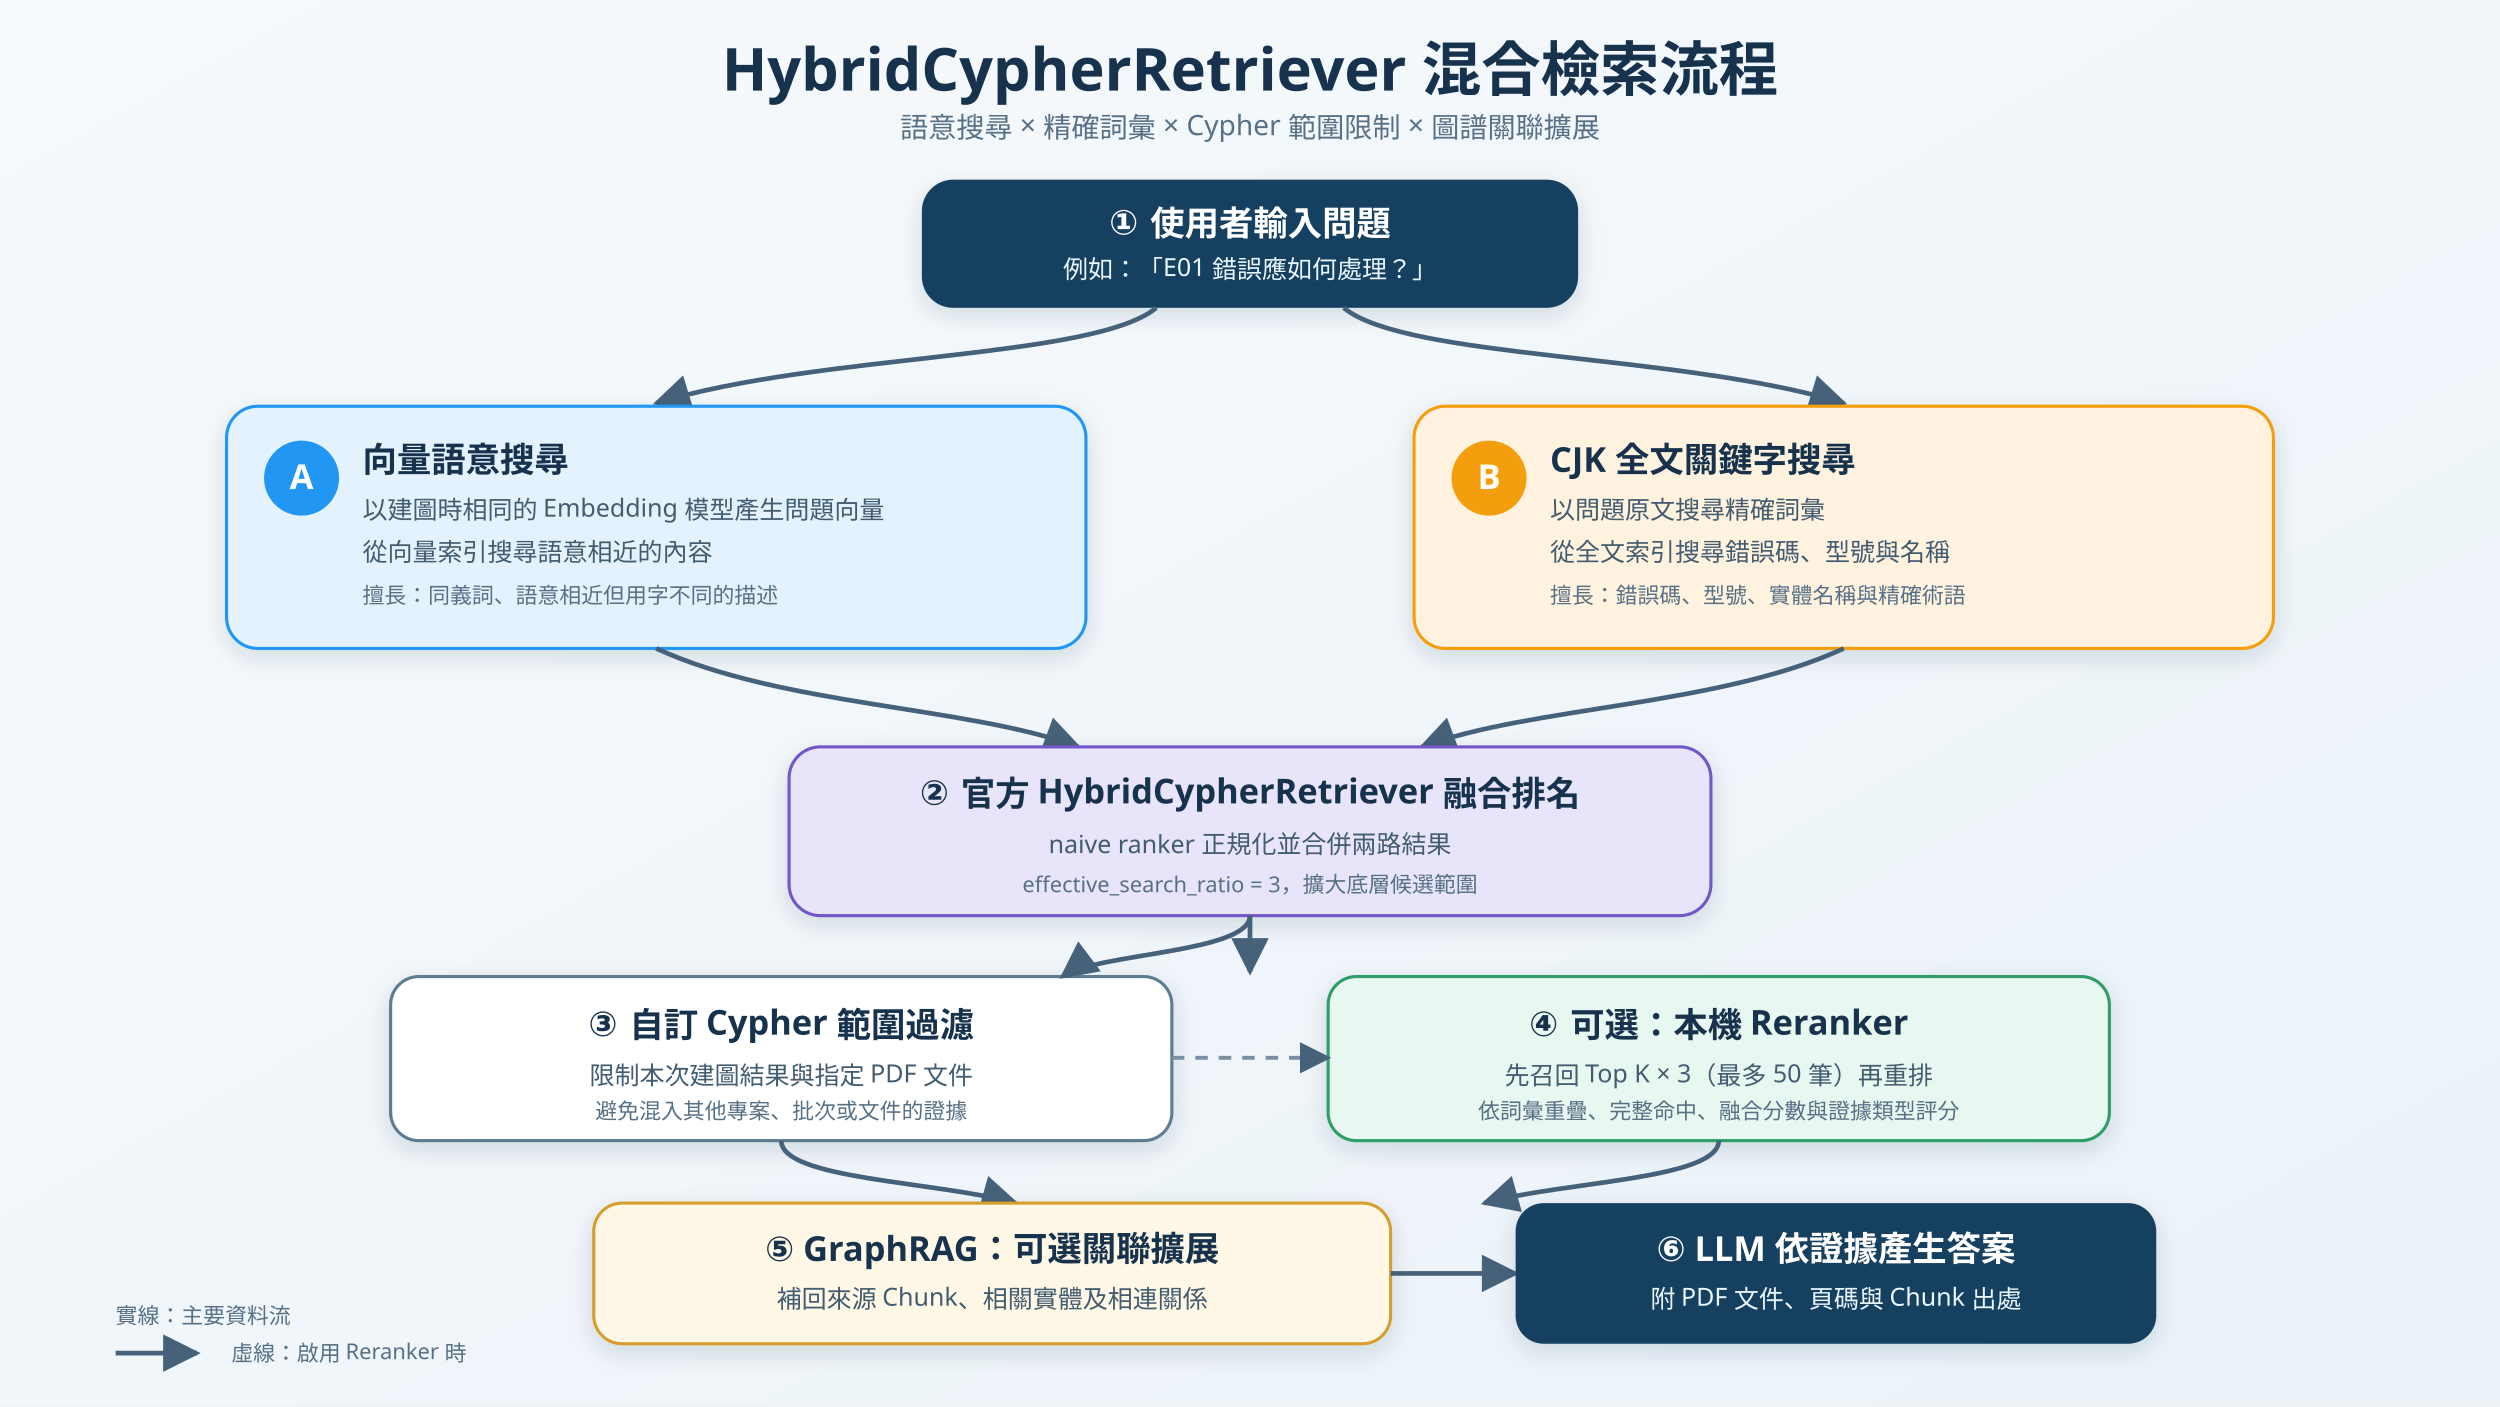
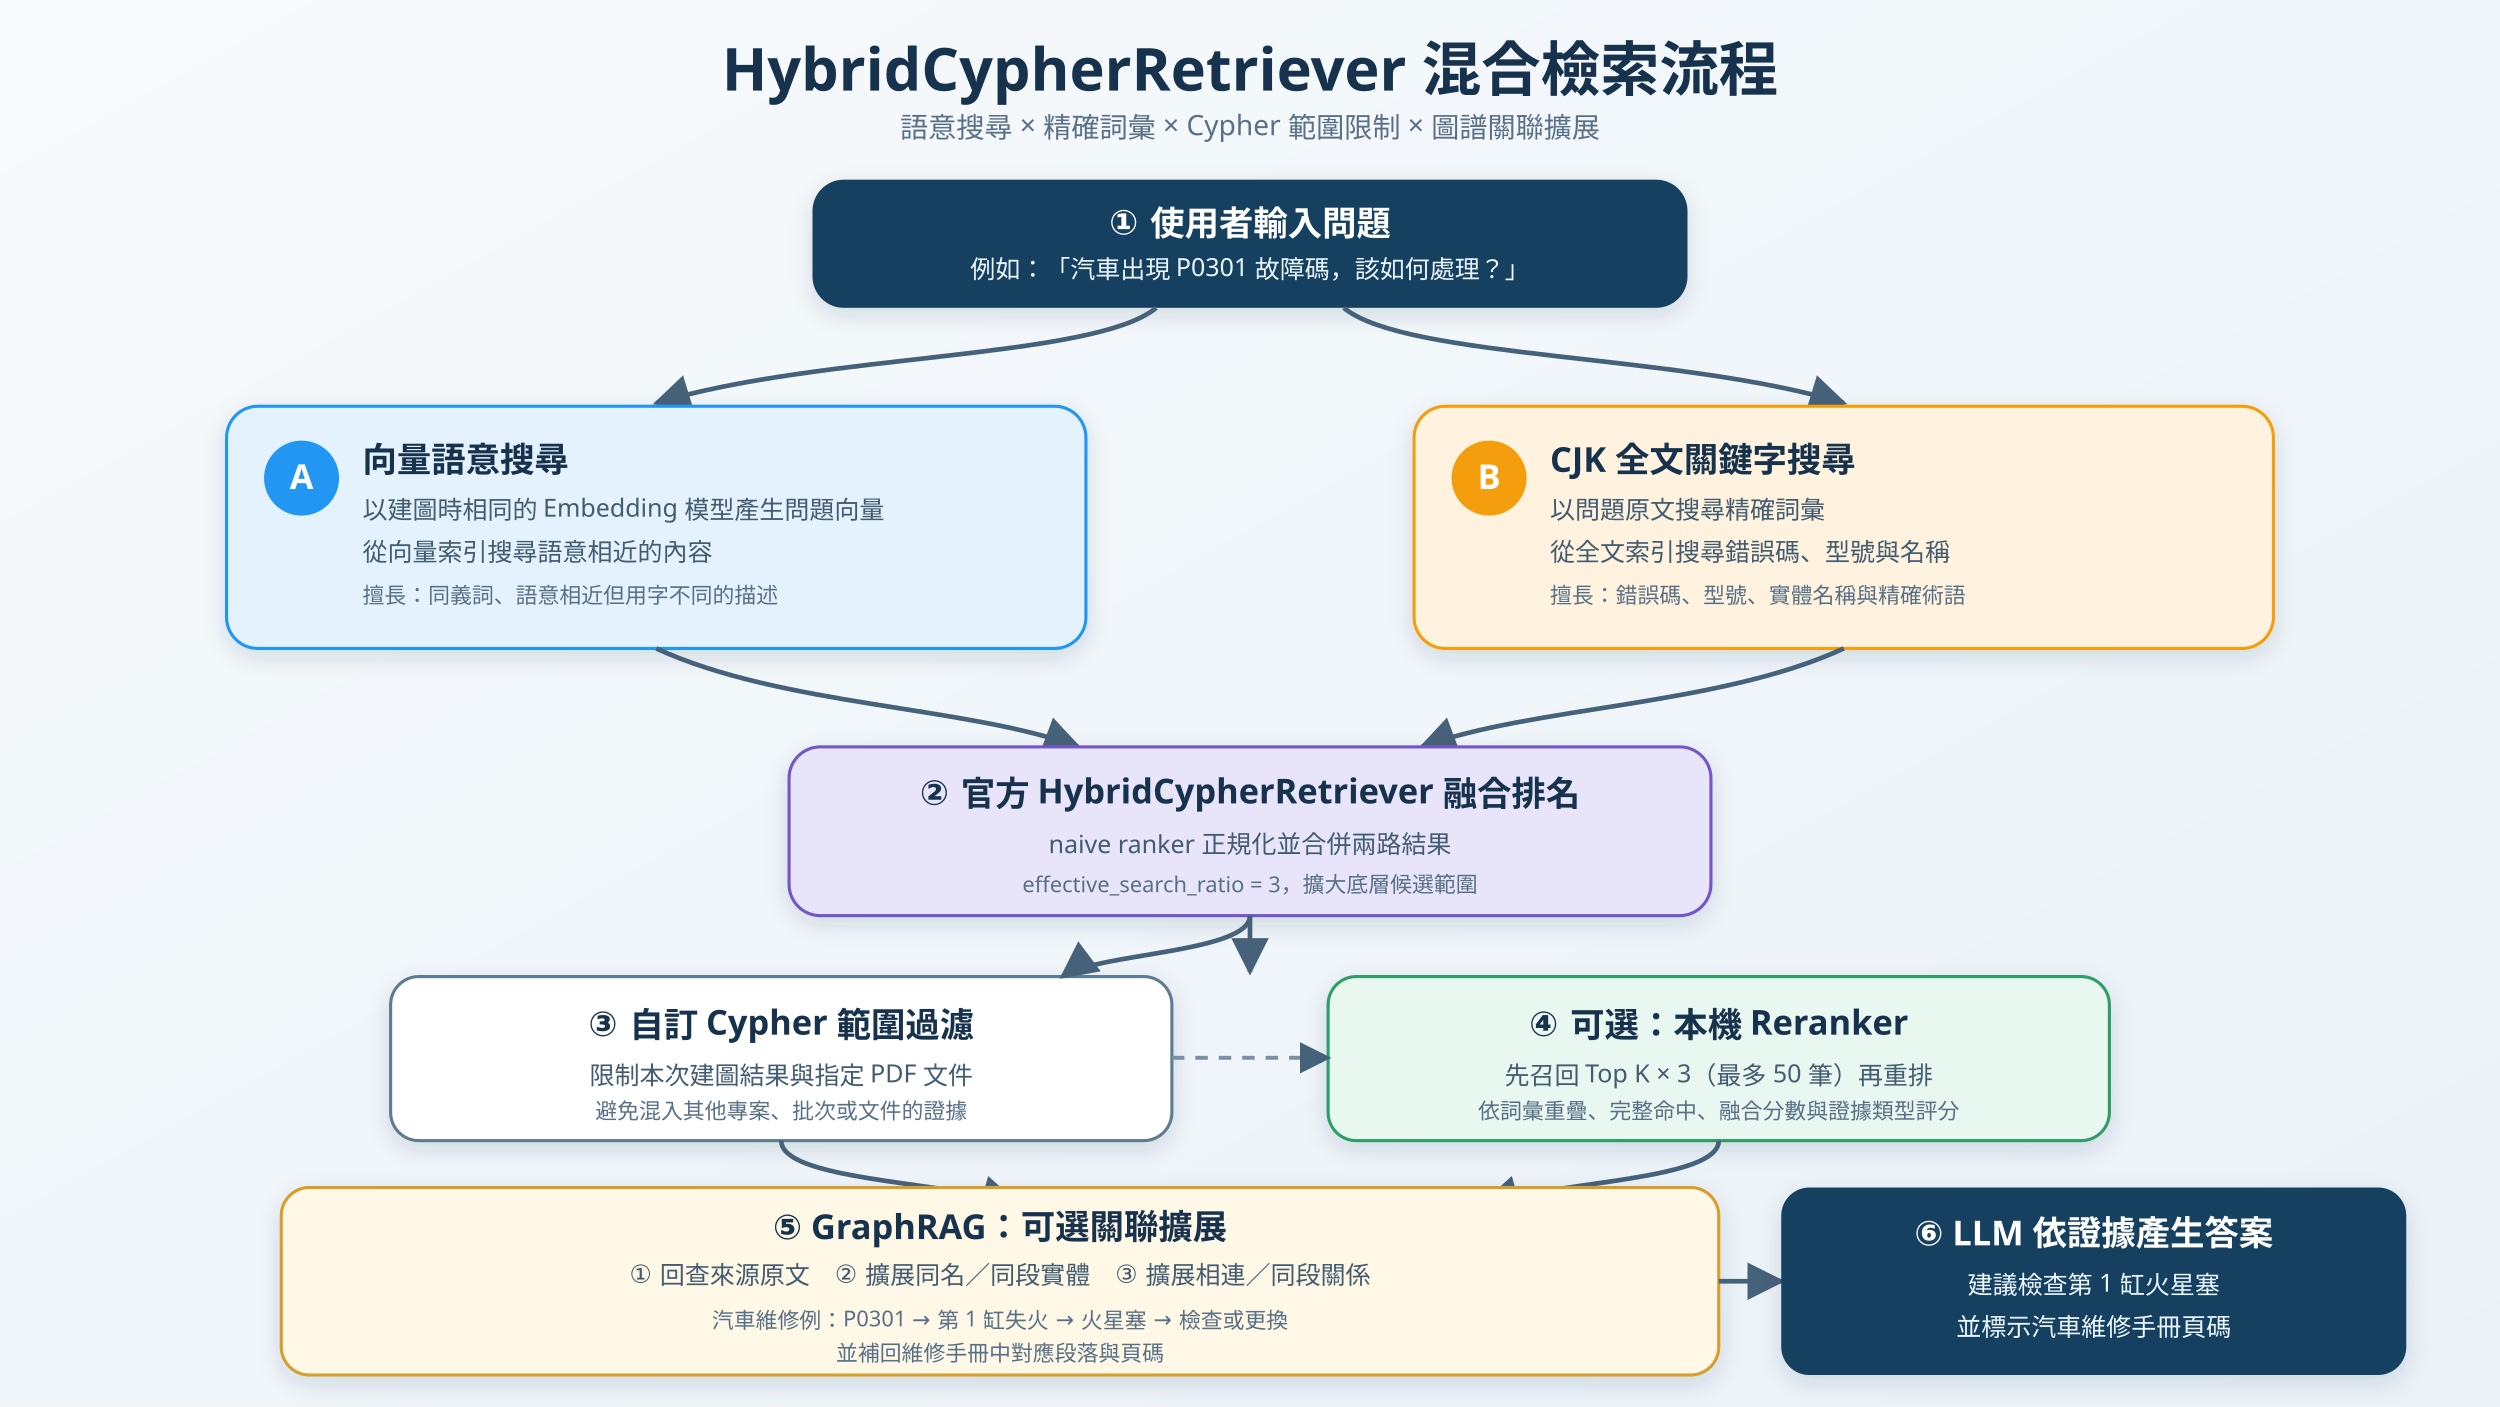
<svg xmlns="http://www.w3.org/2000/svg" width="1600" height="900" viewBox="0 0 1600 900" role="img" aria-labelledby="title desc">
  <defs>
    <linearGradient id="background" x1="0" y1="0" x2="1" y2="1">
      <stop offset="0" stop-color="#F7FAFC" />
      <stop offset="1" stop-color="#EAF2F8" />
    </linearGradient>
    <filter id="shadow" x="-20%" y="-20%" width="140%" height="140%">
      <feDropShadow dx="0" dy="5" stdDeviation="7" flood-color="#18324A" flood-opacity="0.14" />
    </filter>
    <marker id="arrow" viewBox="0 0 10 10" refX="9" refY="5" markerWidth="8" markerHeight="8" orient="auto-start-reverse">
      <path d="M 0 0 L 10 5 L 0 10 z" fill="#46627A" />
    </marker>
    <style>
      .font { font-family: "Noto Sans TC", "Microsoft JhengHei", sans-serif; }
      .title { font-size: 38px; font-weight: 700; fill: #17324D; }
      .subtitle { font-size: 18px; fill: #587086; }
      .box-title { font-size: 22px; font-weight: 700; fill: #17324D; }
      .body { font-size: 16px; fill: #425B70; }
      .small { font-size: 14px; fill: #587086; }
      .white-title { font-size: 22px; font-weight: 700; fill: #FFFFFF; }
      .white-body { font-size: 16px; fill: #EAF7FF; }
      .arrow { fill: none; stroke: #46627A; stroke-width: 3; marker-end: url(#arrow); }
      .dash { fill: none; stroke: #7A8FA3; stroke-width: 2.5; stroke-dasharray: 8 7; marker-end: url(#arrow); }
    </style>
  </defs>
  <rect width="1600" height="900" fill="url(#background)" />
  <text x="800" y="58" text-anchor="middle" class="font title">HybridCypherRetriever 混合檢索流程</text>
  <text x="800" y="88" text-anchor="middle" class="font subtitle">語意搜尋 × 精確詞彙 × Cypher 範圍限制 × 圖譜關聯擴展</text>
  <g filter="url(#shadow)">
-     <rect x="590" y="115" width="420" height="82" rx="20" fill="#173F5F" />
+     <rect x="520" y="115" width="560" height="82" rx="20" fill="#173F5F" />
    <text x="800" y="150" text-anchor="middle" class="font white-title">① 使用者輸入問題</text>
-     <text x="800" y="178" text-anchor="middle" class="font white-body">例如：「E01 錯誤應如何處理？」</text>
+     <text x="800" y="178" text-anchor="middle" class="font white-body">例如：「汽車出現 P0301 故障碼，該如何處理？」</text>
  </g>
  <path d="M 740 197 C 700 230, 525 226, 420 258" class="arrow" />
  <path d="M 860 197 C 900 230, 1075 226, 1180 258" class="arrow" />
  <g filter="url(#shadow)">
    <rect x="145" y="260" width="550" height="155" rx="20" fill="#E3F2FD" stroke="#2196F3" stroke-width="2" />
    <circle cx="193" cy="306" r="24" fill="#2196F3" />
    <text x="193" y="313" text-anchor="middle" class="font white-title">A</text>
    <text x="232" y="302" class="font box-title">向量語意搜尋</text>
    <text x="232" y="332" class="font body">以建圖時相同的 Embedding 模型產生問題向量</text>
    <text x="232" y="359" class="font body">從向量索引搜尋語意相近的內容</text>
    <text x="232" y="386" class="font small">擅長：同義詞、語意相近但用字不同的描述</text>
  </g>
  <g filter="url(#shadow)">
    <rect x="905" y="260" width="550" height="155" rx="20" fill="#FFF3E0" stroke="#F59E0B" stroke-width="2" />
    <circle cx="953" cy="306" r="24" fill="#F59E0B" />
    <text x="953" y="313" text-anchor="middle" class="font white-title">B</text>
    <text x="992" y="302" class="font box-title">CJK 全文關鍵字搜尋</text>
    <text x="992" y="332" class="font body">以問題原文搜尋精確詞彙</text>
    <text x="992" y="359" class="font body">從全文索引搜尋錯誤碼、型號與名稱</text>
    <text x="992" y="386" class="font small">擅長：錯誤碼、型號、實體名稱與精確術語</text>
  </g>
  <path d="M 420 415 C 500 452, 620 452, 690 478" class="arrow" />
  <path d="M 1180 415 C 1100 452, 980 452, 910 478" class="arrow" />
  <g filter="url(#shadow)">
    <rect x="505" y="478" width="590" height="108" rx="20" fill="#E8E5FA" stroke="#7357C8" stroke-width="2" />
    <text x="800" y="515" text-anchor="middle" class="font box-title">② 官方 HybridCypherRetriever 融合排名</text>
    <text x="800" y="546" text-anchor="middle" class="font body">naive ranker 正規化並合併兩路結果</text>
    <text x="800" y="571" text-anchor="middle" class="font small">effective_search_ratio = 3，擴大底層候選範圍</text>
  </g>
  <path d="M 800 586 L 800 622" class="arrow" />
  <g filter="url(#shadow)">
    <rect x="250" y="625" width="500" height="105" rx="18" fill="#FFFFFF" stroke="#5D7C91" stroke-width="2" />
    <text x="500" y="663" text-anchor="middle" class="font box-title">③ 自訂 Cypher 範圍過濾</text>
    <text x="500" y="694" text-anchor="middle" class="font body">限制本次建圖結果與指定 PDF 文件</text>
    <text x="500" y="716" text-anchor="middle" class="font small">避免混入其他專案、批次或文件的證據</text>
  </g>
  <g filter="url(#shadow)">
    <rect x="850" y="625" width="500" height="105" rx="18" fill="#E8F7F0" stroke="#2E9D68" stroke-width="2" />
    <text x="1100" y="663" text-anchor="middle" class="font box-title">④ 可選：本機 Reranker</text>
    <text x="1100" y="694" text-anchor="middle" class="font body">先召回 Top K × 3（最多 50 筆）再重排</text>
    <text x="1100" y="716" text-anchor="middle" class="font small">依詞彙重疊、完整命中、融合分數與證據類型評分</text>
  </g>
  <path d="M 800 586 C 800 610, 700 610, 680 625" class="arrow" />
  <path d="M 750 677 L 850 677" class="dash" />
  <path d="M 500 730 C 500 755, 600 756, 650 770" class="arrow" />
  <path d="M 1100 730 C 1100 755, 1000 756, 950 770" class="arrow" />
  <g filter="url(#shadow)">
-     <rect x="380" y="770" width="510" height="90" rx="18" fill="#FFF8E6" stroke="#D69E2E" stroke-width="2" />
-     <text x="635" y="807" text-anchor="middle" class="font box-title">⑤ GraphRAG：可選關聯擴展</text>
-     <text x="635" y="837" text-anchor="middle" class="font body">補回來源 Chunk、相關實體及相連關係</text>
+     <rect x="180" y="760" width="920" height="120" rx="18" fill="#FFF8E6" stroke="#D69E2E" stroke-width="2" />
+     <text x="640" y="793" text-anchor="middle" class="font box-title">⑤ GraphRAG：可選關聯擴展</text>
+     <text x="640" y="821" text-anchor="middle" class="font body">① 回查來源原文　② 擴展同名／同段實體　③ 擴展相連／同段關係</text>
+     <text x="640" y="850" text-anchor="middle" class="font small">汽車維修例：P0301 → 第 1 缸失火 → 火星塞 → 檢查或更換</text>
+     <text x="640" y="871" text-anchor="middle" class="font small">並補回維修手冊中對應段落與頁碼</text>
  </g>
-   <path d="M 890 815 L 970 815" class="arrow" />
+   <path d="M 1100 820 L 1140 820" class="arrow" />
  <g filter="url(#shadow)">
-     <rect x="970" y="770" width="410" height="90" rx="18" fill="#173F5F" />
-     <text x="1175" y="807" text-anchor="middle" class="font white-title">⑥ LLM 依證據產生答案</text>
-     <text x="1175" y="837" text-anchor="middle" class="font white-body">附 PDF 文件、頁碼與 Chunk 出處</text>
+     <rect x="1140" y="760" width="400" height="120" rx="18" fill="#173F5F" />
+     <text x="1340" y="797" text-anchor="middle" class="font white-title">⑥ LLM 依證據產生答案</text>
+     <text x="1340" y="828" text-anchor="middle" class="font white-body">建議檢查第 1 缸火星塞</text>
+     <text x="1340" y="855" text-anchor="middle" class="font white-body">並標示汽車維修手冊頁碼</text>
  </g>
-   <text x="74" y="847" class="font small">實線：主要資料流</text>
-   <line x1="74" y1="866" x2="126" y2="866" class="arrow" />
-   <text x="148" y="871" class="font small">虛線：啟用 Reranker 時</text>
</svg>
